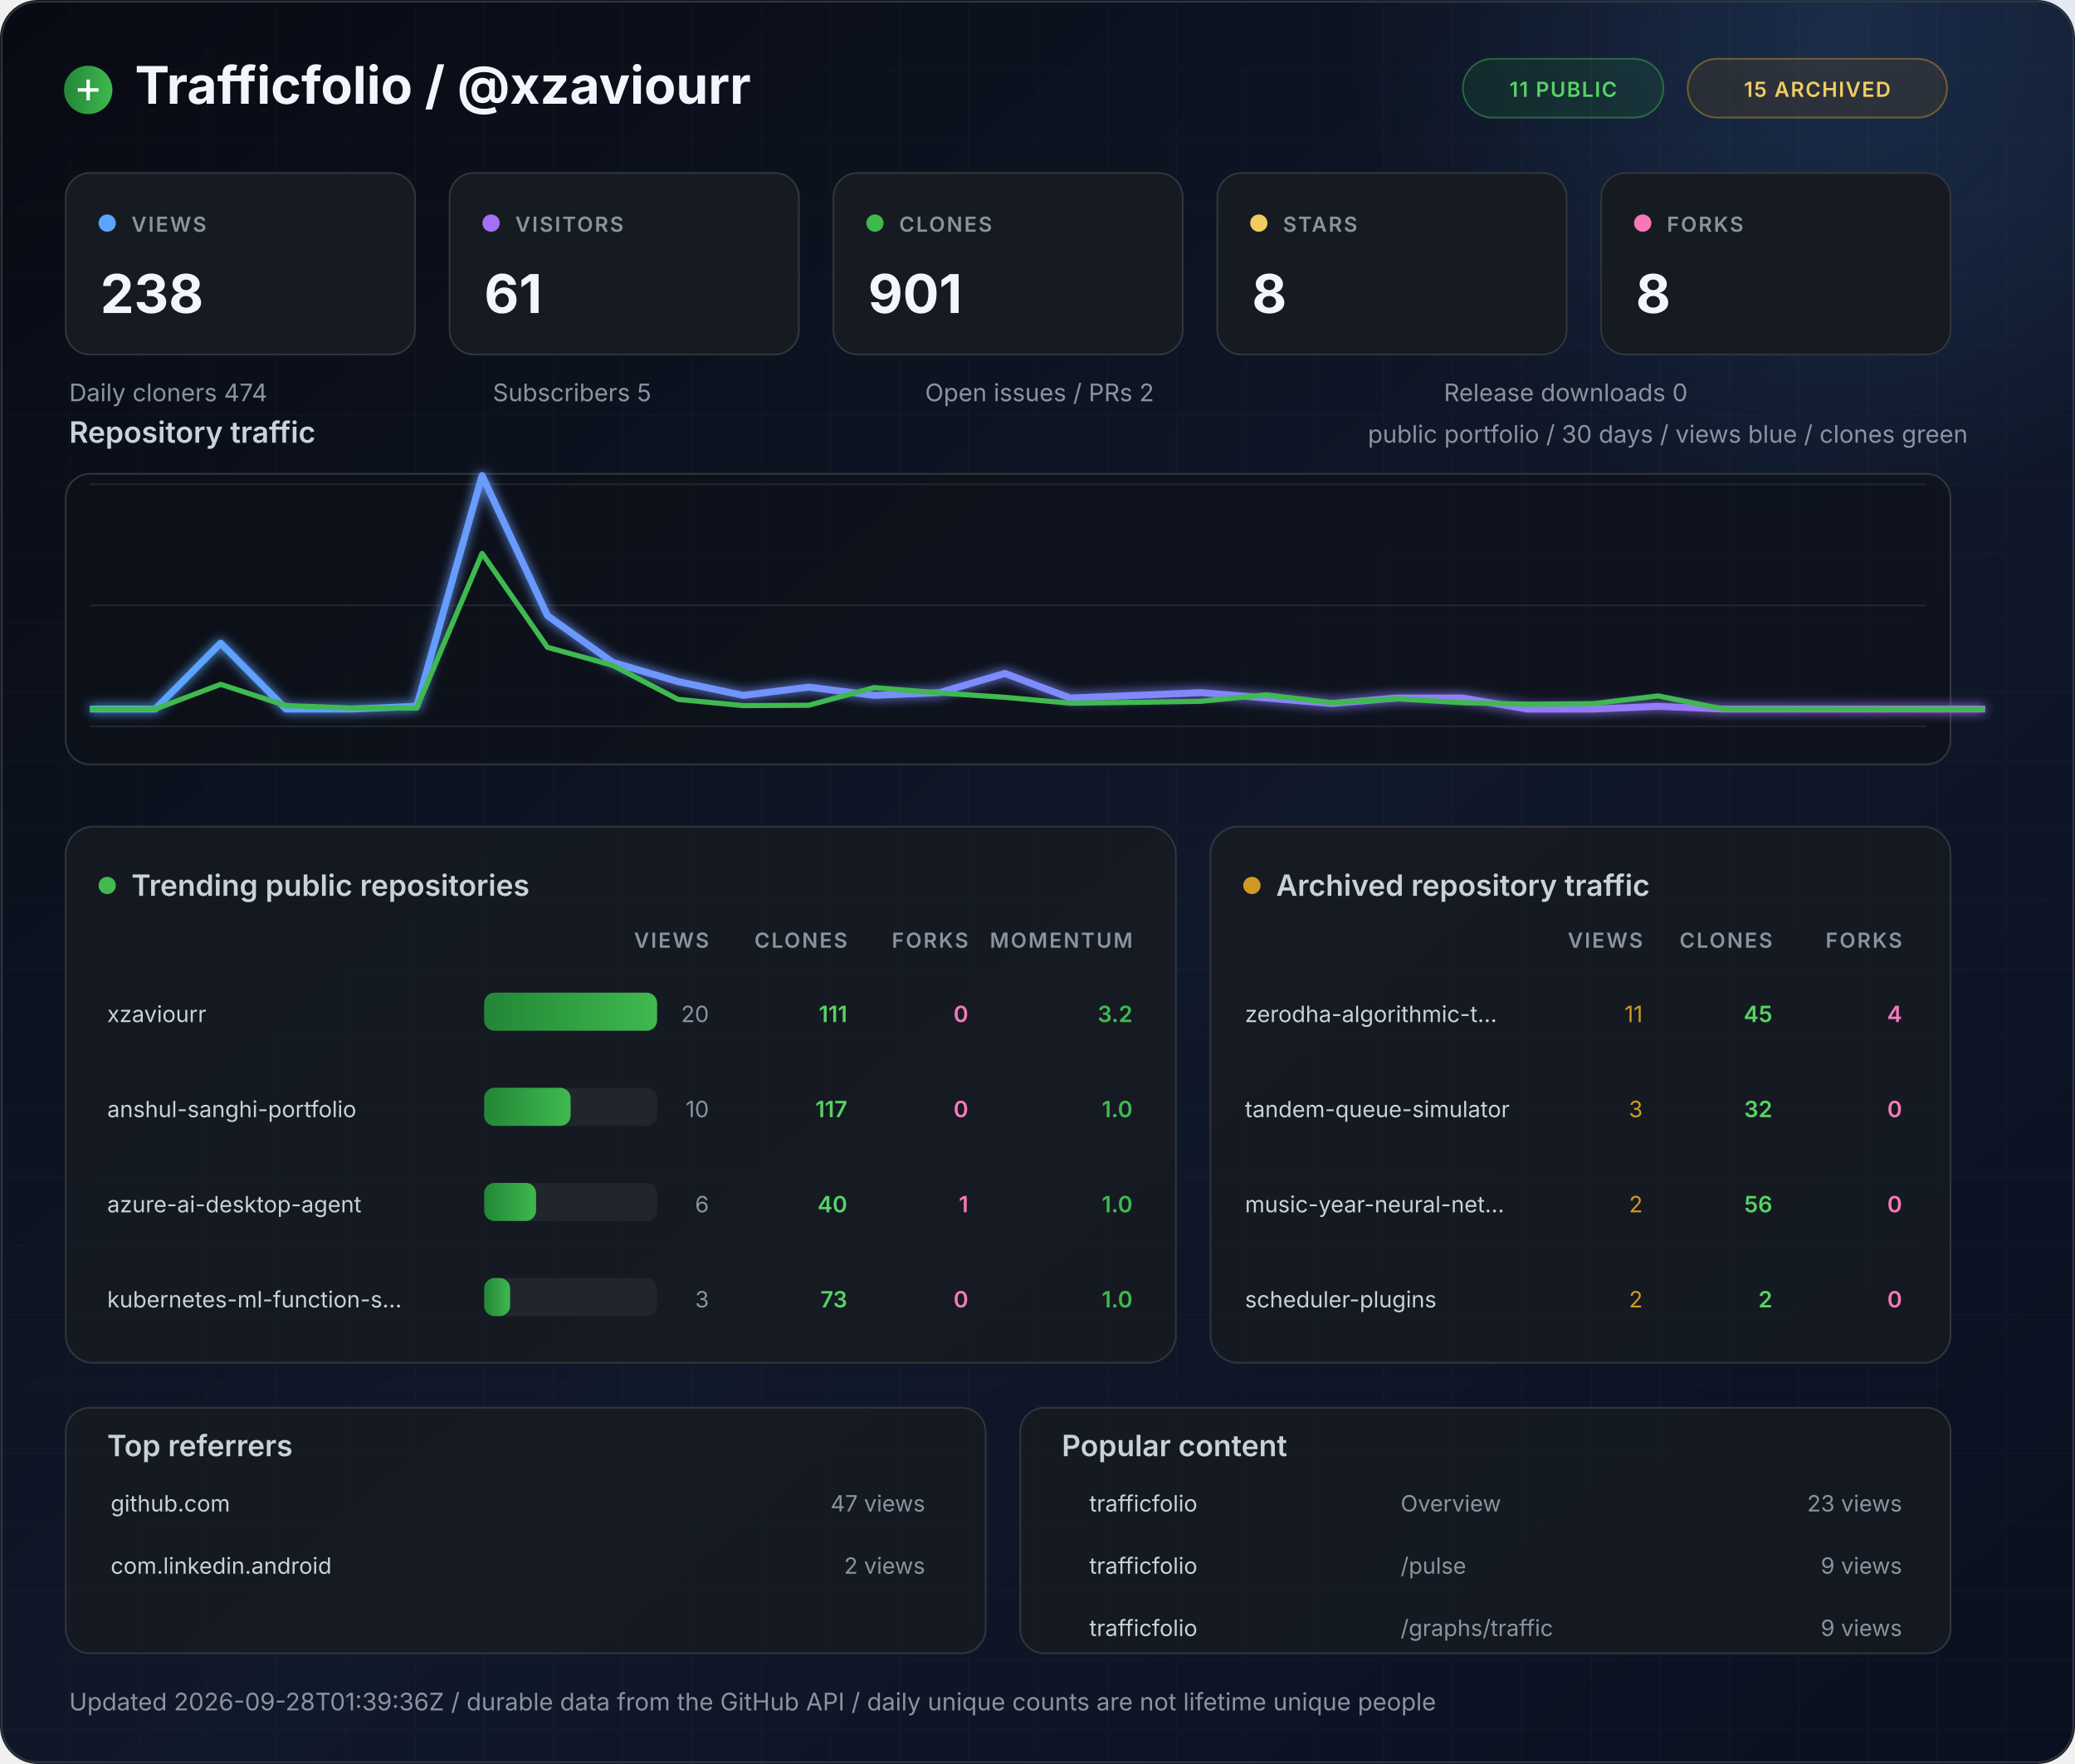
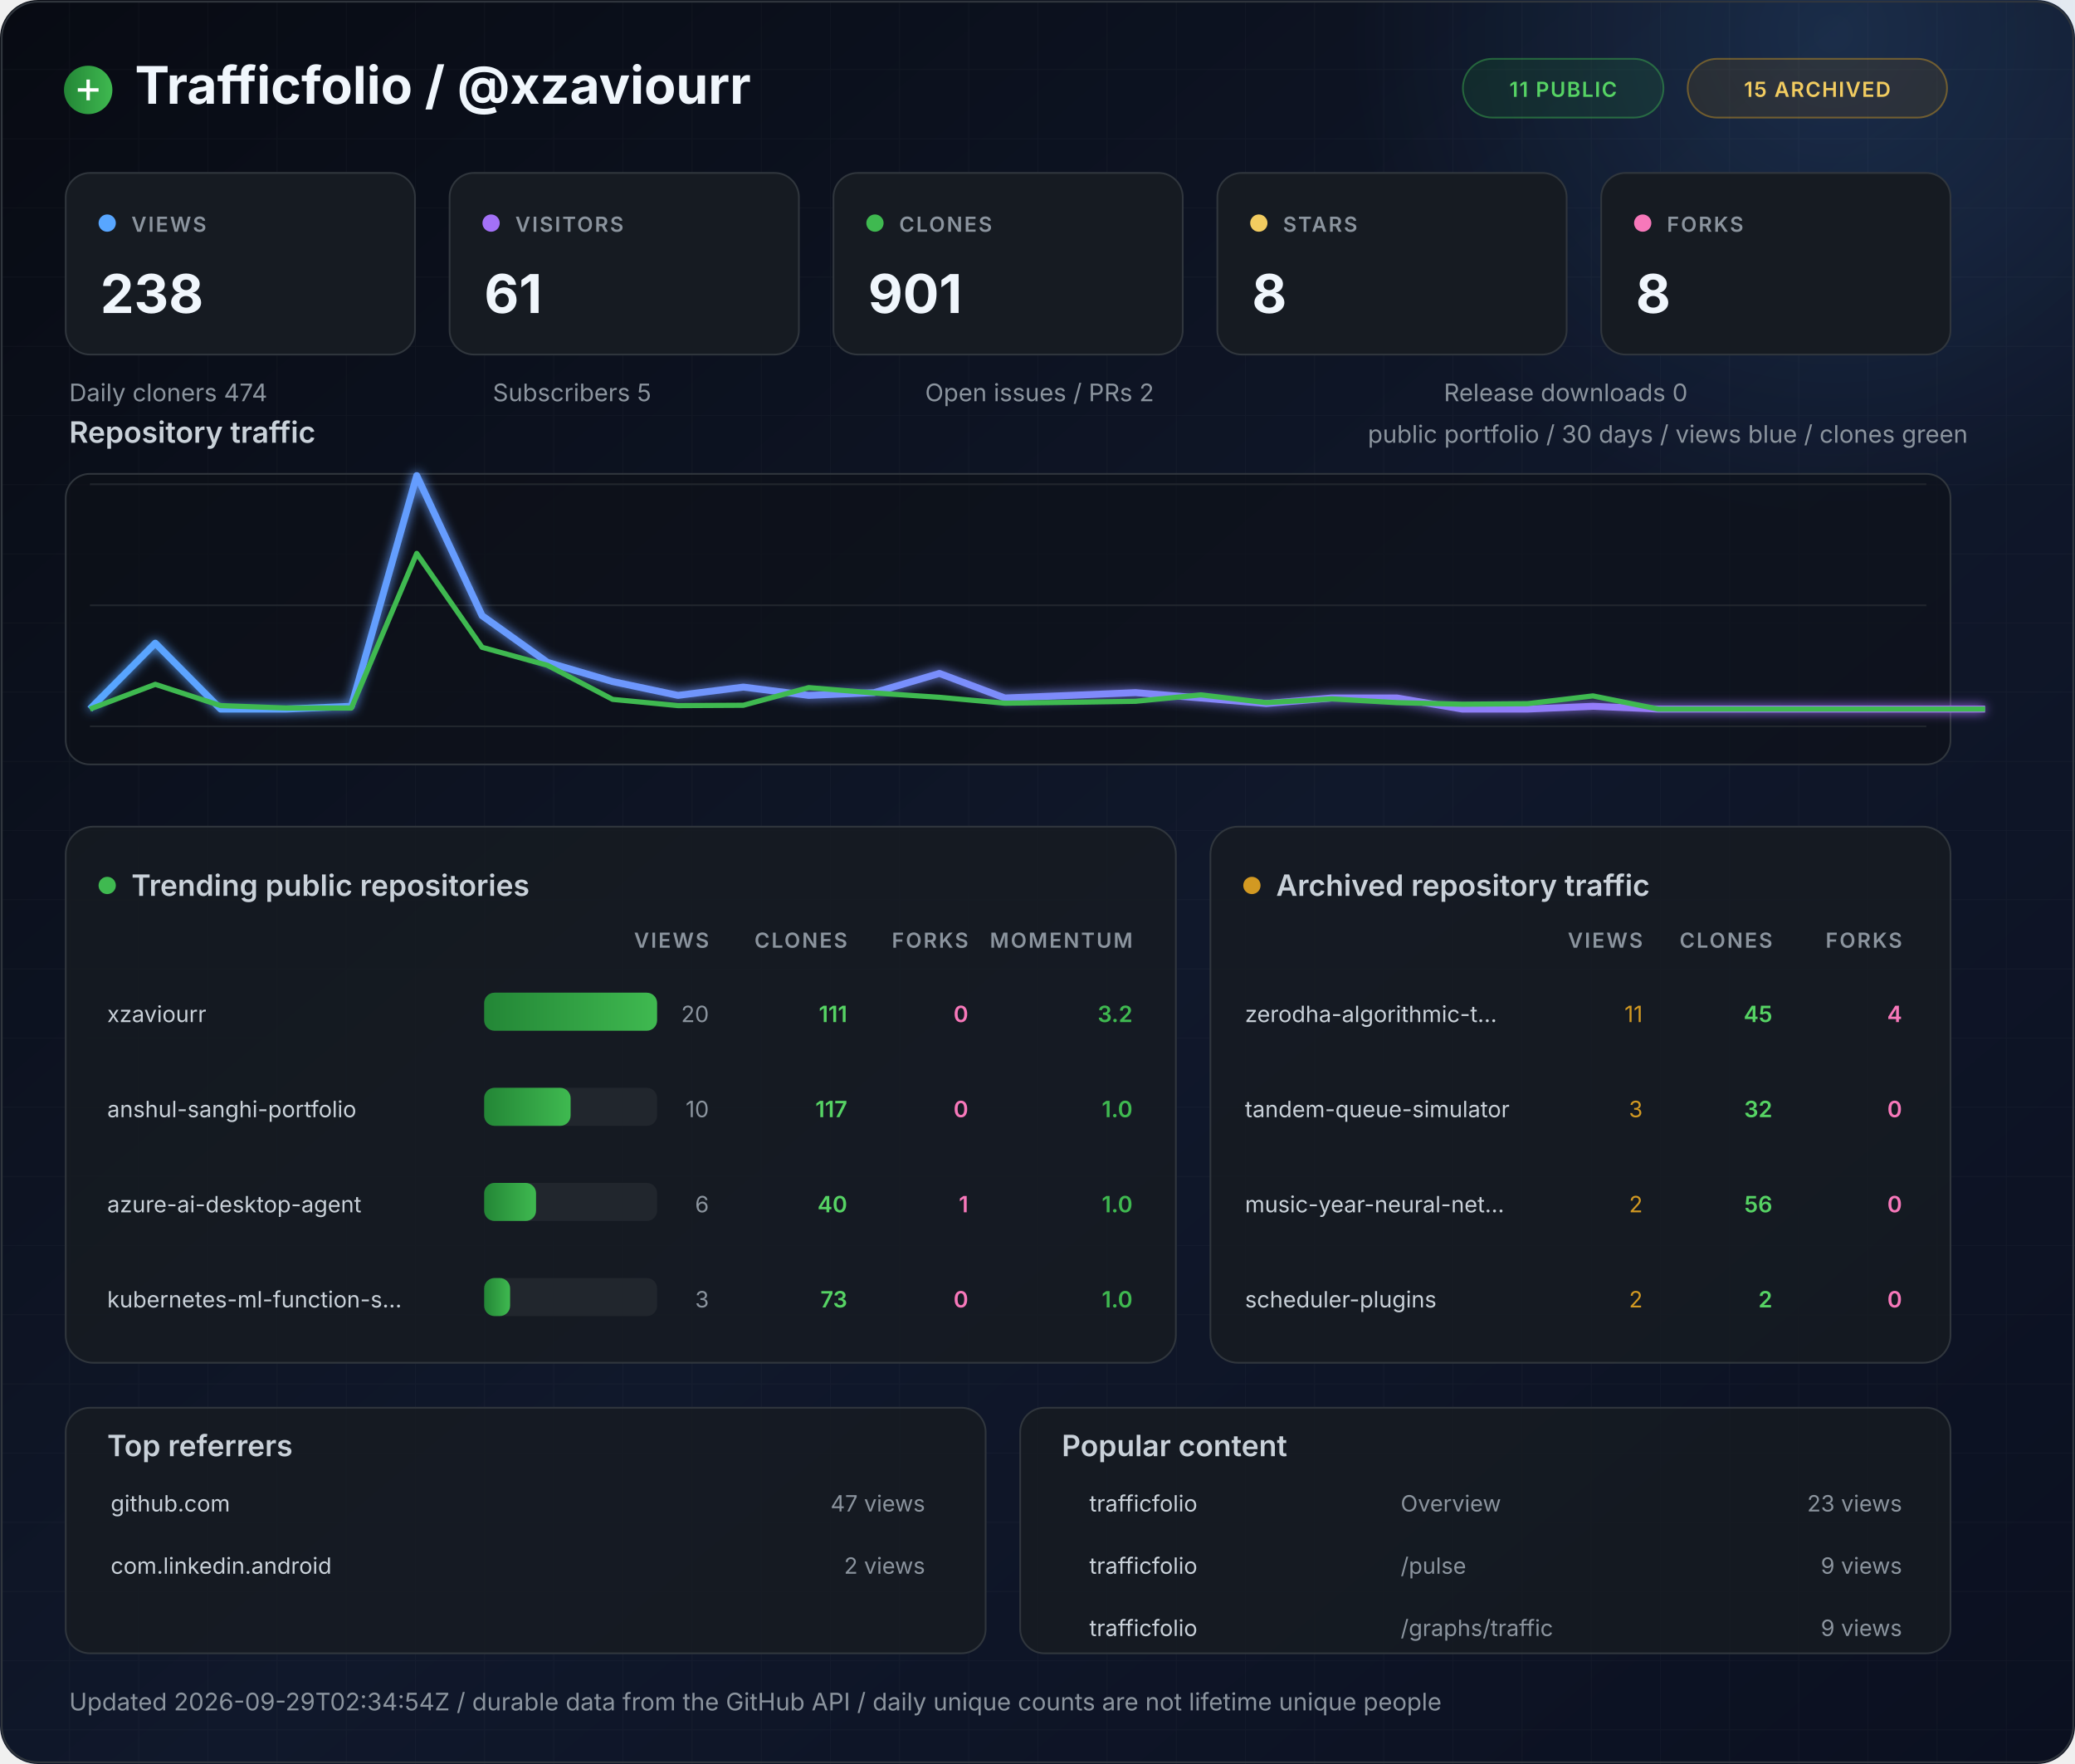
<svg xmlns="http://www.w3.org/2000/svg" width="1200" height="1020" viewBox="0 0 1200 1020" role="img" aria-label="Trafficfolio GitHub analytics dashboard for xzaviourr">
  <defs>
    <linearGradient id="bg" x1="0" y1="0" x2="1" y2="1">
      <stop stop-color="#080b13" />
      <stop offset=".55" stop-color="#10182b" />
      <stop offset="1" stop-color="#0b1020" />
    </linearGradient>
    <linearGradient id="line" x1="0" y1="0" x2="1" y2="0">
      <stop stop-color="#58a6ff" />
      <stop offset="1" stop-color="#a371f7" />
    </linearGradient>
    <linearGradient id="bar" x1="0" y1="0" x2="1" y2="0">
      <stop stop-color="#238636" />
      <stop offset="1" stop-color="#3fb950" />
    </linearGradient>
    <linearGradient id="archiveBar" x1="0" y1="0" x2="1" y2="0">
      <stop stop-color="#9e6a03" />
      <stop offset="1" stop-color="#f2cc60" />
    </linearGradient>
    <radialGradient id="ambient">
      <stop stop-color="#58a6ff" stop-opacity=".16" />
      <stop offset="1" stop-color="#58a6ff" stop-opacity="0" />
    </radialGradient>
    <pattern id="grid" width="40" height="40" patternUnits="userSpaceOnUse">
      <path d="M40 0H0V40" fill="none" stroke="#ffffff" stroke-opacity=".025" />
    </pattern>
    <filter id="glow">
      <feGaussianBlur stdDeviation="3" result="b" />
      <feMerge>
        <feMergeNode in="b" />
        <feMergeNode in="SourceGraphic" />
      </feMerge>
    </filter>
    <style>
    .title{font:750 30px -apple-system,BlinkMacSystemFont,"Segoe UI",sans-serif;fill:#f0f6fc}
    .subtitle{font:14px -apple-system,BlinkMacSystemFont,"Segoe UI",sans-serif;fill:#8b949e}
    .label{font:600 12px -apple-system,BlinkMacSystemFont,"Segoe UI",sans-serif;fill:#8b949e;letter-spacing:1px}
    .metric{font:700 31px -apple-system,BlinkMacSystemFont,"Segoe UI",sans-serif;fill:#f0f6fc}
    .section{font:600 17px -apple-system,BlinkMacSystemFont,"Segoe UI",sans-serif;fill:#c9d1d9}
    .repo,.value,.trend,.archive,.clone,.fork{font:13px -apple-system,BlinkMacSystemFont,"Segoe UI",sans-serif;fill:#c9d1d9}
    .value{fill:#8b949e} .trend{fill:#3fb950;font-weight:600} .archive{fill:#d29922}
    .clone{fill:#56d364;font-weight:600} .fork{fill:#f778ba;font-weight:600}
    .pill{font:600 12px -apple-system,BlinkMacSystemFont,"Segoe UI",sans-serif;letter-spacing:.7px}
  </style>
  </defs>
  <rect width="1200" height="1020" rx="22" fill="url(#bg)" />
  <rect width="1200" height="1020" rx="22" fill="url(#grid)" />
  <circle cx="1060" cy="20" r="280" fill="url(#ambient)" />
  <rect x="1" y="1" width="1198" height="1018" rx="21" fill="none" stroke="#30363d" />
  <circle cx="51" cy="52" r="14" fill="url(#bar)" />
  <path d="M45 52h12M51 46v12" stroke="#fff" stroke-width="2" />
  <text x="78" y="60" class="title">Trafficfolio / @xzaviourr</text>
  <rect x="846" y="34" width="116" height="34" rx="17" fill="#238636" fill-opacity=".16" stroke="#3fb950" stroke-opacity=".45" />
  <text x="904" y="56" text-anchor="middle" class="pill" fill="#56d364">11 PUBLIC</text>
  <rect x="976" y="34" width="150" height="34" rx="17" fill="#9e6a03" fill-opacity=".14" stroke="#d29922" stroke-opacity=".45" />
  <text x="1051" y="56" text-anchor="middle" class="pill" fill="#f2cc60">15 ARCHIVED</text>
  <rect x="38" y="100" width="202" height="105" rx="14" fill="#161b22" stroke="#30363d" />
  <circle cx="62" cy="129" r="5" fill="#58a6ff" />
  <text x="76" y="134" class="label">VIEWS</text>
  <text x="58" y="181" class="metric">238</text>
  <rect x="260" y="100" width="202" height="105" rx="14" fill="#161b22" stroke="#30363d" />
  <circle cx="284" cy="129" r="5" fill="#a371f7" />
  <text x="298" y="134" class="label">VISITORS</text>
  <text x="280" y="181" class="metric">61</text>
  <rect x="482" y="100" width="202" height="105" rx="14" fill="#161b22" stroke="#30363d" />
  <circle cx="506" cy="129" r="5" fill="#3fb950" />
  <text x="520" y="134" class="label">CLONES</text>
  <text x="502" y="181" class="metric">901</text>
  <rect x="704" y="100" width="202" height="105" rx="14" fill="#161b22" stroke="#30363d" />
  <circle cx="728" cy="129" r="5" fill="#f2cc60" />
  <text x="742" y="134" class="label">STARS</text>
  <text x="724" y="181" class="metric">8</text>
  <rect x="926" y="100" width="202" height="105" rx="14" fill="#161b22" stroke="#30363d" />
  <circle cx="950" cy="129" r="5" fill="#f778ba" />
  <text x="964" y="134" class="label">FORKS</text>
  <text x="946" y="181" class="metric">8</text>
  <text x="40" y="232" class="subtitle">Daily cloners 474</text>
  <text x="285" y="232" class="subtitle">Subscribers 5</text>
  <text x="535" y="232" class="subtitle">Open issues / PRs 2</text>
  <text x="835" y="232" class="subtitle">Release downloads 0</text>
  <text x="40" y="256" class="section">Repository traffic</text>
  <text x="1138" y="256" text-anchor="end" class="subtitle">public portfolio / 30 days / views blue / clones green</text>
  <rect x="38" y="274" width="1090" height="168" rx="14" fill="#0d1117" fill-opacity=".62" stroke="#30363d" />
  <line x1="52" y1="420" x2="1114" y2="420" stroke="#21262d" />
  <line x1="52" y1="350" x2="1114" y2="350" stroke="#21262d" />
  <line x1="52" y1="280" x2="1114" y2="280" stroke="#21262d" />
-   <polyline points="52.0,410.0 89.8,410.0 127.6,371.9 165.4,410.0 203.2,410.0 241.0,408.4 278.8,275.0 316.6,356.0 354.3,383.0 392.1,394.1 429.9,402.1 467.7,397.3 505.5,402.1 543.3,400.5 581.1,389.4 618.9,403.6 656.7,402.1 694.5,400.5 732.3,403.6 770.1,406.8 807.9,403.6 845.7,403.6 883.4,410.0 921.2,410.0 959.0,408.4 996.8,410.0 1034.6,410.0 1072.4,410.0 1110.2,410.0 1148.0,410.0" fill="none" stroke="url(#line)" stroke-width="4" stroke-linejoin="round" filter="url(#glow)" />
-   <polyline points="52.0,410.0 89.8,410.0 127.6,395.7 165.4,408.0 203.2,409.4 241.0,409.4 278.8,320.0 316.6,374.3 354.3,384.7 392.1,404.4 429.9,408.0 467.7,407.8 505.5,397.6 543.3,400.7 581.1,403.2 618.9,406.6 656.7,406.1 694.5,405.5 732.3,401.8 770.1,406.3 807.9,404.1 845.7,406.3 883.4,407.2 921.2,406.9 959.0,402.4 996.8,410.0 1034.6,410.0 1072.4,410.0 1110.2,410.0 1148.0,410.0" fill="none" stroke="#3fb950" stroke-width="3" stroke-linejoin="round" />
+   <polyline points="52.0,410.0 89.8,371.9 127.6,410.0 165.4,410.0 203.2,408.4 241.0,275.0 278.8,356.0 316.6,383.0 354.3,394.1 392.1,402.1 429.9,397.3 467.7,402.1 505.5,400.5 543.3,389.4 581.1,403.6 618.9,402.1 656.7,400.5 694.5,403.6 732.3,406.8 770.1,403.6 807.9,403.6 845.7,410.0 883.4,410.0 921.2,408.4 959.0,410.0 996.8,410.0 1034.6,410.0 1072.4,410.0 1110.2,410.0 1148.0,410.0" fill="none" stroke="url(#line)" stroke-width="4" stroke-linejoin="round" filter="url(#glow)" />
+   <polyline points="52.0,410.0 89.8,395.7 127.6,408.0 165.4,409.4 203.2,409.4 241.0,320.0 278.8,374.3 316.6,384.7 354.3,404.4 392.1,408.0 429.9,407.8 467.7,397.6 505.5,400.7 543.3,403.2 581.1,406.6 618.9,406.1 656.7,405.5 694.5,401.8 732.3,406.3 770.1,404.1 807.9,406.3 845.7,407.2 883.4,406.9 921.2,402.4 959.0,410.0 996.8,410.0 1034.6,410.0 1072.4,410.0 1110.2,410.0 1148.0,410.0" fill="none" stroke="#3fb950" stroke-width="3" stroke-linejoin="round" />
  <rect x="38" y="478" width="642" height="310" rx="16" fill="#161b22" fill-opacity=".82" stroke="#30363d" />
  <circle cx="62" cy="512" r="5" fill="#3fb950" />
  <text x="76" y="518" class="section">Trending public repositories</text>
  <text x="410" y="548" text-anchor="end" class="label">VIEWS</text>
  <text x="490" y="548" text-anchor="end" class="label">CLONES</text>
  <text x="560" y="548" text-anchor="end" class="label">FORKS</text>
  <text x="655" y="548" text-anchor="end" class="label">MOMENTUM</text>
  <text x="62" y="591" class="repo">xzaviourr</text>
  <rect x="280" y="574" width="100" height="22" rx="6" fill="#21262d" />
  <rect x="280" y="574" width="100" height="22" rx="6" fill="url(#bar)" />
  <text x="410" y="591" text-anchor="end" class="value">20</text>
  <text x="490" y="591" text-anchor="end" class="clone">111</text>
  <text x="560" y="591" text-anchor="end" class="fork">0</text>
  <text x="655" y="591" text-anchor="end" class="trend">3.2</text>
  <text x="62" y="646" class="repo">anshul-sanghi-portfolio</text>
  <rect x="280" y="629" width="100" height="22" rx="6" fill="#21262d" />
  <rect x="280" y="629" width="50" height="22" rx="6" fill="url(#bar)" />
  <text x="410" y="646" text-anchor="end" class="value">10</text>
  <text x="490" y="646" text-anchor="end" class="clone">117</text>
  <text x="560" y="646" text-anchor="end" class="fork">0</text>
  <text x="655" y="646" text-anchor="end" class="trend">1.0</text>
  <text x="62" y="701" class="repo">azure-ai-desktop-agent</text>
  <rect x="280" y="684" width="100" height="22" rx="6" fill="#21262d" />
  <rect x="280" y="684" width="30" height="22" rx="6" fill="url(#bar)" />
  <text x="410" y="701" text-anchor="end" class="value">6</text>
  <text x="490" y="701" text-anchor="end" class="clone">40</text>
  <text x="560" y="701" text-anchor="end" class="fork">1</text>
  <text x="655" y="701" text-anchor="end" class="trend">1.0</text>
  <text x="62" y="756" class="repo">kubernetes-ml-function-s...</text>
  <rect x="280" y="739" width="100" height="22" rx="6" fill="#21262d" />
  <rect x="280" y="739" width="15" height="22" rx="6" fill="url(#bar)" />
  <text x="410" y="756" text-anchor="end" class="value">3</text>
  <text x="490" y="756" text-anchor="end" class="clone">73</text>
  <text x="560" y="756" text-anchor="end" class="fork">0</text>
  <text x="655" y="756" text-anchor="end" class="trend">1.0</text>
  <rect x="700" y="478" width="428" height="310" rx="16" fill="#161b22" fill-opacity=".82" stroke="#30363d" />
  <circle cx="724" cy="512" r="5" fill="#d29922" />
  <text x="738" y="518" class="section">Archived repository traffic</text>
  <text x="950" y="548" text-anchor="end" class="label">VIEWS</text>
  <text x="1025" y="548" text-anchor="end" class="label">CLONES</text>
  <text x="1100" y="548" text-anchor="end" class="label">FORKS</text>
  <text x="720" y="591" class="repo">zerodha-algorithmic-t...</text>
  <text x="950" y="591" text-anchor="end" class="archive">11</text>
  <text x="1025" y="591" text-anchor="end" class="clone">45</text>
  <text x="1100" y="591" text-anchor="end" class="fork">4</text>
  <text x="720" y="646" class="repo">tandem-queue-simulator</text>
  <text x="950" y="646" text-anchor="end" class="archive">3</text>
  <text x="1025" y="646" text-anchor="end" class="clone">32</text>
  <text x="1100" y="646" text-anchor="end" class="fork">0</text>
  <text x="720" y="701" class="repo">music-year-neural-net...</text>
  <text x="950" y="701" text-anchor="end" class="archive">2</text>
  <text x="1025" y="701" text-anchor="end" class="clone">56</text>
  <text x="1100" y="701" text-anchor="end" class="fork">0</text>
  <text x="720" y="756" class="repo">scheduler-plugins</text>
  <text x="950" y="756" text-anchor="end" class="archive">2</text>
  <text x="1025" y="756" text-anchor="end" class="clone">2</text>
  <text x="1100" y="756" text-anchor="end" class="fork">0</text>
  <rect x="38" y="814" width="532" height="142" rx="14" fill="#161b22" fill-opacity=".82" stroke="#30363d" />
  <text x="62" y="842" class="section">Top referrers</text>
  <text x="64" y="874" class="repo">github.com</text>
  <text x="535" y="874" text-anchor="end" class="value">47 views</text>
  <text x="64" y="910" class="repo">com.linkedin.android</text>
  <text x="535" y="910" text-anchor="end" class="value">2 views</text>
  <rect x="590" y="814" width="538" height="142" rx="14" fill="#161b22" fill-opacity=".82" stroke="#30363d" />
  <text x="614" y="842" class="section">Popular content</text>
  <text x="630" y="874" class="repo">trafficfolio</text>
  <text x="810" y="874" class="value">Overview</text>
  <text x="1100" y="874" text-anchor="end" class="value">23 views</text>
  <text x="630" y="910" class="repo">trafficfolio</text>
  <text x="810" y="910" class="value">/pulse</text>
  <text x="1100" y="910" text-anchor="end" class="value">9 views</text>
  <text x="630" y="946" class="repo">trafficfolio</text>
  <text x="810" y="946" class="value">/graphs/traffic</text>
  <text x="1100" y="946" text-anchor="end" class="value">9 views</text>
-   <text x="40" y="989" class="subtitle">Updated 2026-09-28T01:39:36Z / durable data from the GitHub API / daily unique counts are not lifetime unique people</text>
+   <text x="40" y="989" class="subtitle">Updated 2026-09-29T02:34:54Z / durable data from the GitHub API / daily unique counts are not lifetime unique people</text>
</svg>
